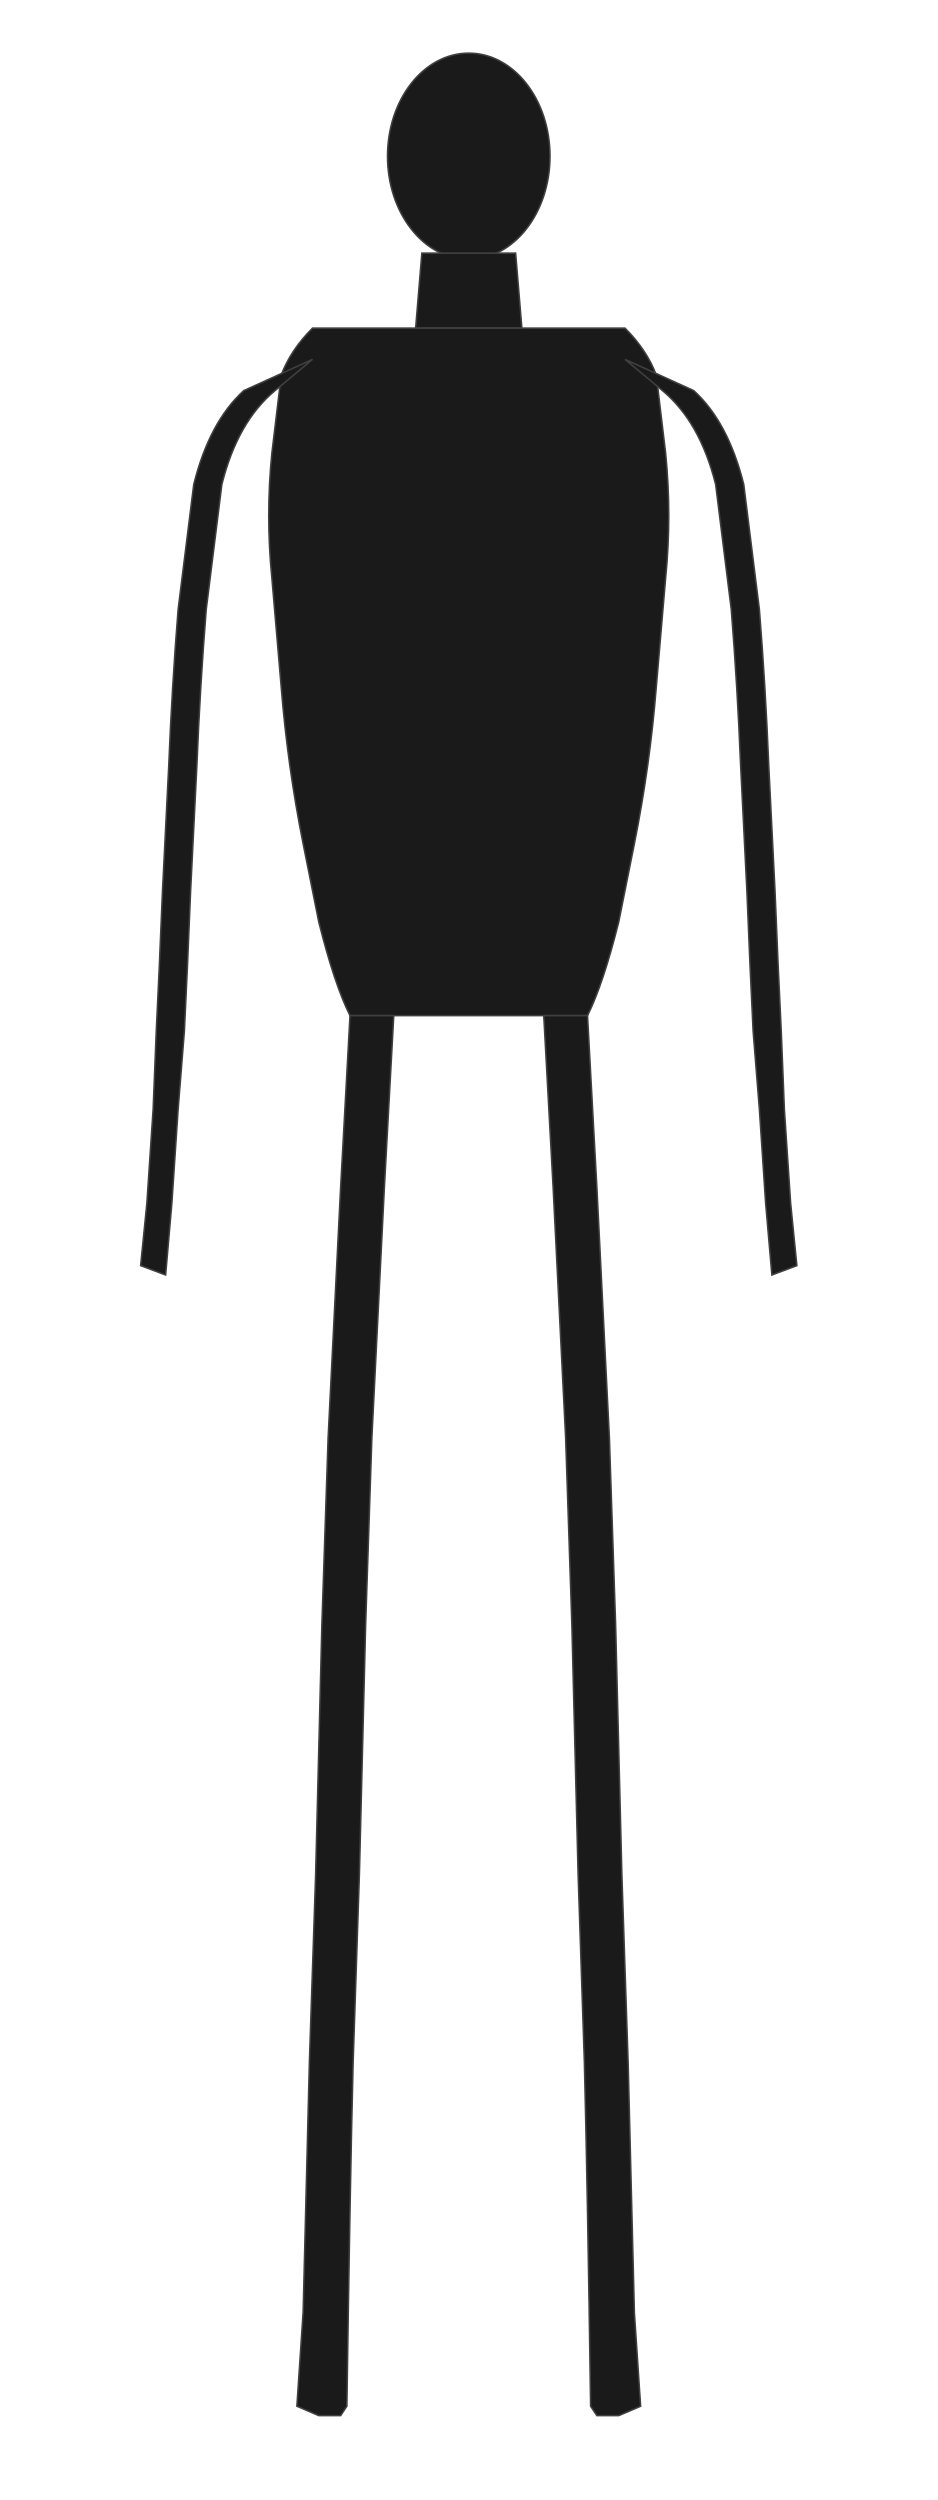
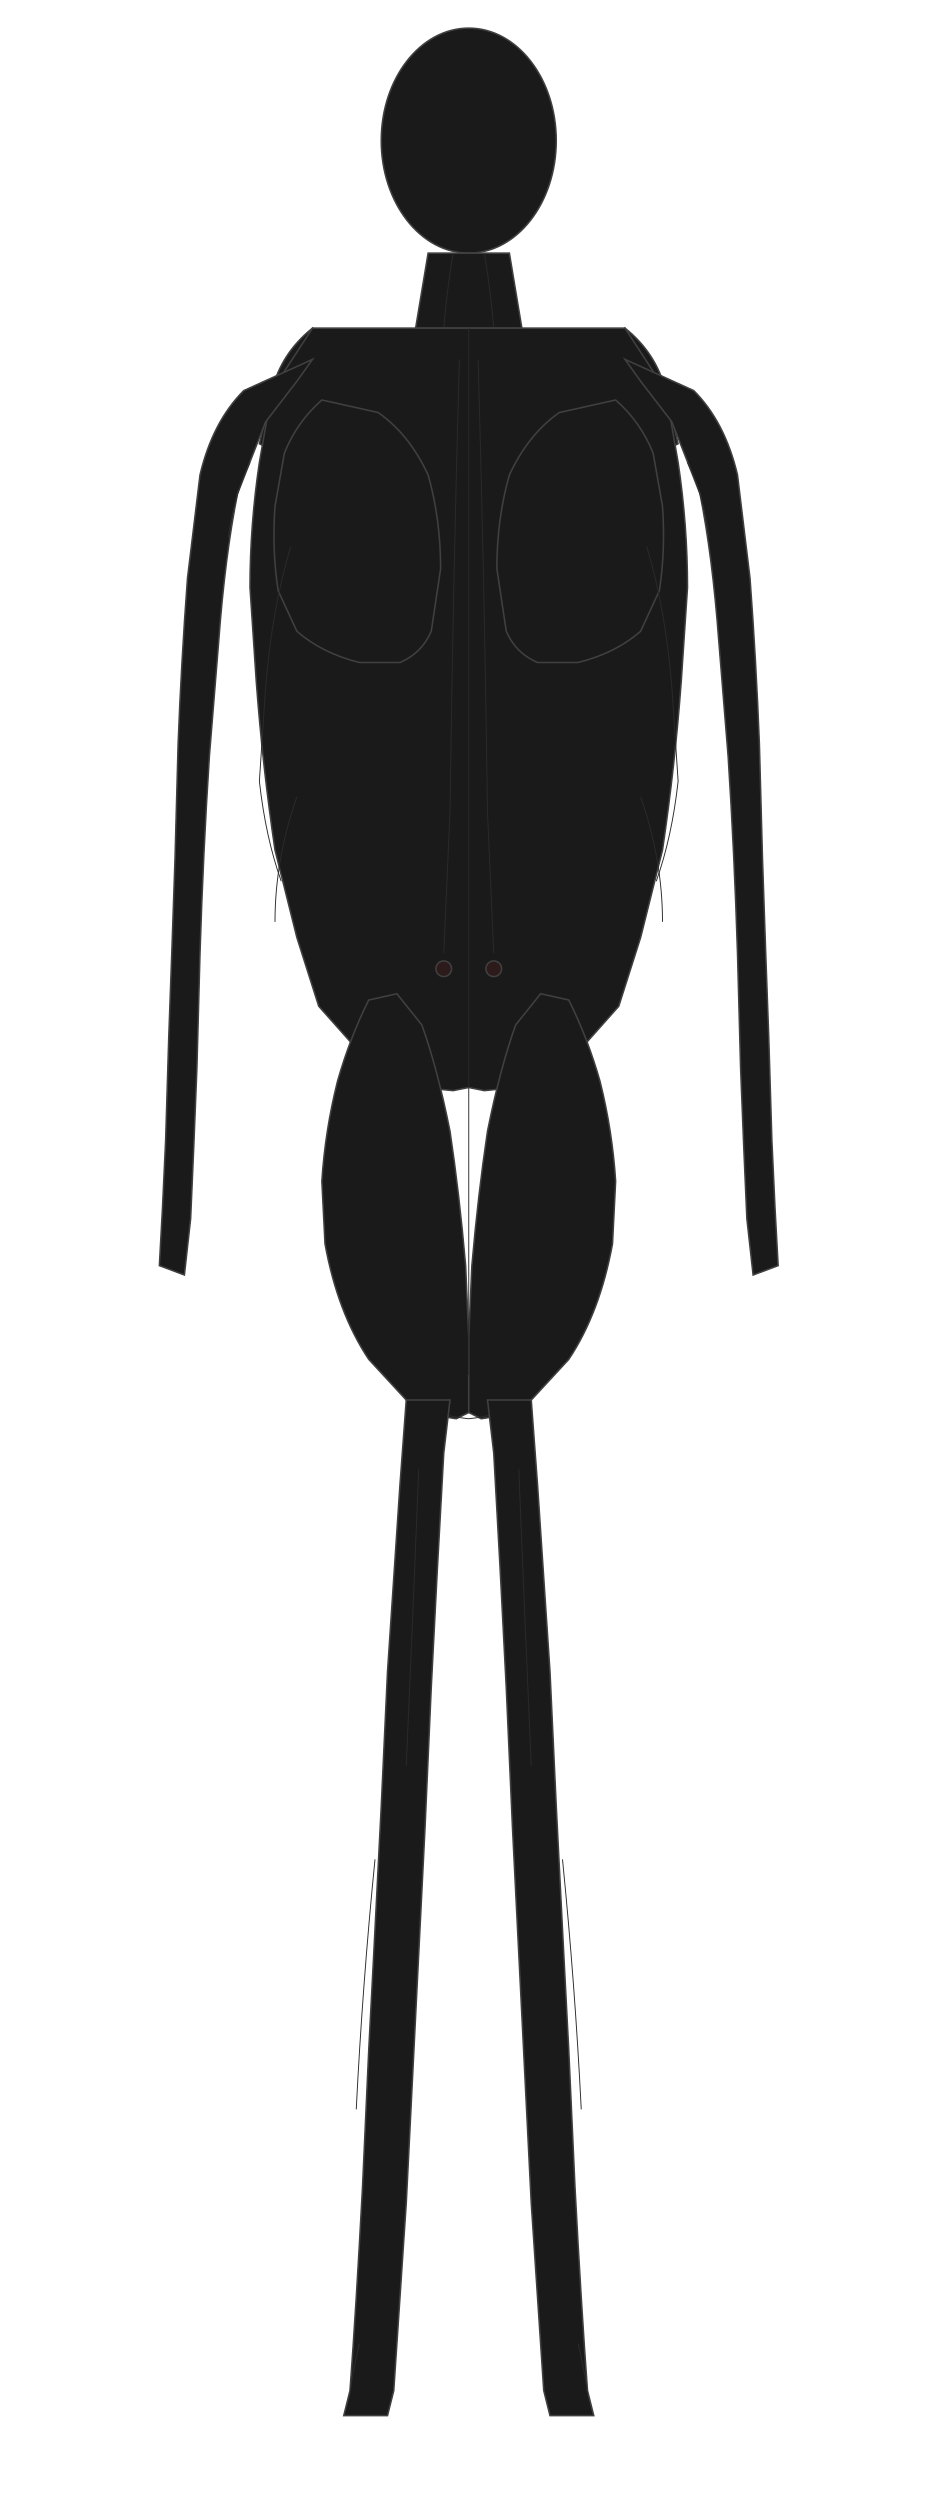
<svg xmlns="http://www.w3.org/2000/svg" viewBox="0 0 300 800">
  <defs>
    <style>
      .body-outline { fill: #1a1a1a; stroke: #404040; stroke-width: 0.5; }
+       .muscle-definition { fill: none; stroke: #2a2a2a; stroke-width: 0.3; }
      .clickable-region { fill: transparent; stroke: none; cursor: pointer; transition: all 0.2s; }
      .clickable-region:hover { fill: rgba(139, 0, 0, 0.3); stroke: #8B0000; stroke-width: 1; }
      .clickable-region.selected { fill: rgba(139, 0, 0, 0.5); stroke: #8B0000; stroke-width: 1.5; }
    </style>
  </defs>
  <g class="body-outline">
-     <ellipse cx="150" cy="50" rx="26" ry="33" />
-     <path d="M 135 81 L 133 105 L 167 105 L 165 81 Z" />
-     <path d="       M 100 105       Q 93 112, 90 120       L 87 145       Q 85 165, 87 185       L 90 220       Q 92 245, 97 270       L 102 295       Q 107 315, 112 325       L 188 325       Q 193 315, 198 295       L 203 270       Q 208 245, 210 220       L 213 185       Q 215 165, 213 145       L 210 120       Q 207 112, 200 105       Z     " />
-     <path d="       M 100 115       L 78 125       Q 67 135, 62 155       L 57 195       Q 55 220, 54 245       L 52 285       Q 51 310, 50 330       L 49 355       Q 48 370, 47 385       L 45 405       L 53 408       L 55 385       Q 56 370, 57 355       L 59 330       Q 60 310, 61 285       L 63 245       Q 64 220, 66 195       L 71 155       Q 76 135, 88 125       Z     " />
-     <path d="       M 200 115       L 222 125       Q 233 135, 238 155       L 243 195       Q 245 220, 246 245       L 248 285       Q 249 310, 250 330       L 251 355       Q 252 370, 253 385       L 255 405       L 247 408       L 245 385       Q 244 370, 243 355       L 241 330       Q 240 310, 239 285       L 237 245       Q 236 220, 234 195       L 229 155       Q 224 135, 212 125       Z     " />
-     <path d="       M 112 325       L 109 380       Q 107 420, 105 460       L 103 520       Q 102 560, 101 600       L 99 660       Q 98 700, 97 740       L 95 770       L 102 773       L 109 773       L 111 770       Q 112 700, 113 660       L 115 600       Q 116 560, 117 520       L 119 460       Q 121 420, 123 380       L 126 325       Z     " />
-     <path d="       M 188 325       L 191 380       Q 193 420, 195 460       L 197 520       Q 198 560, 199 600       L 201 660       Q 202 700, 203 740       L 205 770       L 198 773       L 191 773       L 189 770       Q 188 700, 187 660       L 185 600       Q 184 560, 183 520       L 181 460       Q 179 420, 177 380       L 174 325       Z     " />
+     <ellipse cx="150" cy="45" rx="28" ry="36" />
+     <path d="M 137 81 Q 135 93, 133 105 L 167 105 Q 165 93, 163 81 Z" />
+     <path d="M 145 81 Q 143 93, 142 105" class="muscle-definition" />
+     <path d="M 155 81 Q 157 93, 158 105" class="muscle-definition" />
+     <path d="M 100 105 Q 90 113, 87 125 L 83 142 L 93 147 Q 102 143, 109 140 Z" class="body-outline" />
+     <path d="M 200 105 Q 210 113, 213 125 L 217 142 L 207 147 Q 198 143, 191 140 Z" class="body-outline" />
+     <path d="       M 100 105       L 87 125       L 83 148       Q 80 168, 80 188       L 82 218       Q 84 245, 88 272       L 95 300       L 102 322       L 118 340       Q 125 345, 135 348       L 145 349       L 150 348       L 155 349       L 165 348       Q 175 345, 182 340       L 198 322       L 205 300       L 212 272       Q 216 245, 218 218       L 220 188       Q 220 168, 217 148       L 213 125       L 200 105       Z     " />
+     <path d="       M 103 128       Q 95 135, 91 145       L 88 162       Q 87 176, 89 189       L 95 202       Q 103 209, 115 212       L 128 212       Q 135 209, 138 202       L 141 182       Q 141 166, 137 152       Q 131 139, 121 132       Z     " class="body-outline" />
+     <path d="       M 197 128       Q 205 135, 209 145       L 212 162       Q 213 176, 211 189       L 205 202       Q 197 209, 185 212       L 172 212       Q 165 209, 162 202       L 159 182       Q 159 166, 163 152       Q 169 139, 179 132       Z     " class="body-outline" />
+     <path d="M 150 105 L 150 315" class="muscle-definition" />
+     <path d="M 147 115 Q 145 185, 144 260 L 142 305" class="muscle-definition" />
+     <path d="M 153 115 Q 155 185, 156 260 L 158 305" class="muscle-definition" />
+     <path d="M 93 175 Q 87 195, 85 220 L 83 250 Q 85 268, 90 282" class="muscle-definition" />
+     <path d="M 207 175 Q 213 195, 215 220 L 217 250 Q 215 268, 210 282" class="muscle-definition" />
+     <path d="M 95 255 Q 88 275, 88 295" class="muscle-definition" />
+     <path d="M 205 255 Q 212 275, 212 295" class="muscle-definition" />
+     <circle cx="142" cy="310" r="2.5" class="nipple" fill="#2d1a1a" />
+     <circle cx="158" cy="310" r="2.5" class="nipple" fill="#2d1a1a" />
+     <path d="       M 118 320       Q 112 332, 108 346       Q 104 362, 103 378       L 104 398       Q 108 420, 118 435       L 130 448       Q 138 453, 146 454       L 150 452       Q 150 442, 150 428       L 149 405       Q 147 382, 144 362       Q 140 342, 135 328       L 127 318       Z     " class="body-outline" />
+     <path d="       M 182 320       Q 188 332, 192 346       Q 196 362, 197 378       L 196 398       Q 192 420, 182 435       L 170 448       Q 162 453, 154 454       L 150 452       Q 150 442, 150 428       L 151 405       Q 153 382, 156 362       Q 160 342, 165 328       L 173 318       Z     " class="body-outline" />
+     <path d="M 150 315 Q 150 355, 150 400 Q 150 425, 150 440" class="muscle-definition" />
+     <path d="M 130 448 Q 140 453, 150 454 Q 160 453, 170 448" class="muscle-definition" />
+     <path d="       M 100 115       L 78 125       Q 68 135, 64 152       L 60 185       Q 58 212, 57 238       L 56 275       Q 55 305, 54 332       L 53 365       Q 52 388, 51 405       L 59 408       L 61 390       Q 62 368, 63 342       L 64 305       Q 65 273, 67 242       L 70 205       Q 72 178, 76 158       L 85 135       L 95 122       Z     " />
+     <path d="       M 200 115       L 222 125       Q 232 135, 236 152       L 240 185       Q 242 212, 243 238       L 244 275       Q 245 305, 246 332       L 247 365       Q 248 388, 249 405       L 241 408       L 239 390       Q 238 368, 237 342       L 236 305       Q 235 273, 233 242       L 230 205       Q 228 178, 224 158       L 215 135       L 205 122       Z     " />
+     <path d="M 80 148 Q 75 158, 73 172" class="muscle-definition" />
+     <path d="M 220 148 Q 225 158, 227 172" class="muscle-definition" />
+     <path d="       M 130 448       L 128 475       Q 126 505, 124 535       L 122 578       Q 120 618, 118 656       L 116 700       Q 114 738, 112 765       L 110 773       L 117 773       L 124 773       L 126 765       Q 128 735, 130 705       L 132 665       Q 134 625, 136 585       L 138 540       Q 140 500, 142 465       L 144 448       Z     " />
+     <path d="       M 170 448       L 172 475       Q 174 505, 176 535       L 178 578       Q 180 618, 182 656       L 184 700       Q 186 738, 188 765       L 190 773       L 183 773       L 176 773       L 174 765       Q 172 735, 170 705       L 168 665       Q 166 625, 164 585       L 162 540       Q 160 500, 158 465       L 156 448       Z     " />
+     <path d="M 134 470 Q 132 520, 130 565" class="muscle-definition" />
+     <path d="M 166 470 Q 168 520, 170 565" class="muscle-definition" />
+     <path d="M 120 595 Q 116 635, 114 675" class="muscle-definition" />
+     <path d="M 180 595 Q 184 635, 186 675" class="muscle-definition" />
+     <path d="M 115 750 Q 113 758, 112 766" class="muscle-definition" />
+     <path d="M 185 750 Q 187 758, 188 766" class="muscle-definition" />
  </g>
  <g class="clickable-regions">
    <path id="neck-back" class="clickable-region" d="M 135 81 L 133 105 L 167 105 L 165 81 Z" />
    <path id="left-shoulder" class="clickable-region" d="M 90 105 Q 85 110, 83 120 L 80 140 Q 82 145, 90 145 L 100 140 L 100 115 Q 95 108, 90 105 Z" />
    <path id="right-shoulder" class="clickable-region" d="M 210 105 Q 215 110, 217 120 L 220 140 Q 218 145, 210 145 L 200 140 L 200 115 Q 205 108, 210 105 Z" />
    <path id="left-shoulder-blade" class="clickable-region" d="M 100 130 Q 93 135, 90 145 L 87 165 Q 90 175, 100 178 L 120 180 Q 125 175, 127 165 L 125 145 Q 120 135, 113 132 Z" />
    <path id="right-shoulder-blade" class="clickable-region" d="M 200 130 Q 207 135, 210 145 L 213 165 Q 210 175, 200 178 L 180 180 Q 175 175, 173 165 L 175 145 Q 180 135, 187 132 Z" />
    <rect id="upper-back" class="clickable-region" x="128" y="105" width="44" height="40" />
    <rect id="upper-spine" class="clickable-region" x="142" y="110" width="16" height="35" />
    <rect id="mid-back" class="clickable-region" x="128" y="180" width="44" height="50" />
    <rect id="mid-spine" class="clickable-region" x="142" y="185" width="16" height="45" />
    <rect id="lower-back" class="clickable-region" x="128" y="235" width="44" height="50" />
    <rect id="lower-spine" class="clickable-region" x="142" y="240" width="16" height="45" />
    <path id="left-upper-arm-back" class="clickable-region" d="M 77 125 L 67 145 L 63 175 L 70 175 L 74 145 L 84 125 Z" />
    <path id="right-upper-arm-back" class="clickable-region" d="M 223 125 L 233 145 L 237 175 L 230 175 L 226 145 L 216 125 Z" />
    <path id="left-tricep" class="clickable-region" d="M 84 125 L 77 145 L 75 175 L 82 175 L 86 145 L 91 125 Z" />
    <path id="right-tricep" class="clickable-region" d="M 216 125 L 223 145 L 225 175 L 218 175 L 214 145 L 209 125 Z" />
    <path id="left-forearm-back" class="clickable-region" d="M 62 185 L 57 235 L 54 285 L 61 285 L 64 235 L 69 185 Z" />
    <path id="right-forearm-back" class="clickable-region" d="M 238 185 L 243 235 L 246 285 L 239 285 L 236 235 L 231 185 Z" />
    <rect id="left-wrist-back-outer" class="clickable-region" x="50" y="295" width="10" height="30" />
    <rect id="right-wrist-back-outer" class="clickable-region" x="240" y="295" width="10" height="30" />
    <rect id="left-wrist-back-inner" class="clickable-region" x="60" y="295" width="10" height="30" />
    <rect id="right-wrist-back-inner" class="clickable-region" x="230" y="295" width="10" height="30" />
    <path id="left-hand-back" class="clickable-region" d="M 45 335 L 45 395 L 63 395 L 63 335 Z" />
    <path id="right-hand-back" class="clickable-region" d="M 237 335 L 237 395 L 255 395 L 255 335 Z" />
    <rect id="left-lat" class="clickable-region" x="87" y="155" width="25" height="55" />
    <rect id="right-lat" class="clickable-region" x="188" y="155" width="25" height="55" />
    <rect id="left-hip-back" class="clickable-region" x="92" y="265" width="25" height="50" />
    <rect id="right-hip-back" class="clickable-region" x="183" y="265" width="25" height="50" />
    <path id="left-glute" class="clickable-region" d="M 102 285 Q 95 295, 94 310 L 95 330 Q 99 335, 107 335 L 125 333 Q 127 325, 126 310 L 123 295 Q 119 288, 112 285 Z" />
    <path id="right-glute" class="clickable-region" d="M 198 285 Q 205 295, 206 310 L 205 330 Q 201 335, 193 335 L 175 333 Q 173 325, 174 310 L 177 295 Q 181 288, 188 285 Z" />
    <path id="left-outer-thigh-back" class="clickable-region" d="M 109 340 L 105 430 L 103 500 L 110 500 L 114 430 L 118 340 Z" />
    <path id="right-outer-thigh-back" class="clickable-region" d="M 191 340 L 195 430 L 197 500 L 190 500 L 186 430 L 182 340 Z" />
    <path id="left-hamstring" class="clickable-region" d="M 114 345 L 112 435 L 110 505 L 117 505 L 119 435 L 121 345 Z" />
    <path id="right-hamstring" class="clickable-region" d="M 186 345 L 188 435 L 190 505 L 183 505 L 181 435 L 179 345 Z" />
    <path id="left-outer-calf-back" class="clickable-region" d="M 103 520 L 101 630 L 97 720 L 104 720 L 108 630 L 110 520 Z" />
    <path id="right-outer-calf-back" class="clickable-region" d="M 197 520 L 199 630 L 203 720 L 196 720 L 192 630 L 190 520 Z" />
    <path id="left-inner-calf-back" class="clickable-region" d="M 110 520 L 112 630 L 114 720 L 107 720 L 105 630 L 103 520 Z" />
    <path id="right-inner-calf-back" class="clickable-region" d="M 190 520 L 188 630 L 186 720 L 193 720 L 195 630 L 197 520 Z" />
    <rect id="left-ankle-back-outer" class="clickable-region" x="95" y="740" width="10" height="25" />
    <rect id="right-ankle-back-outer" class="clickable-region" x="195" y="740" width="10" height="25" />
    <rect id="left-ankle-back-inner" class="clickable-region" x="105" y="740" width="10" height="25" />
    <rect id="right-ankle-back-inner" class="clickable-region" x="185" y="740" width="10" height="25" />
  </g>
</svg>
